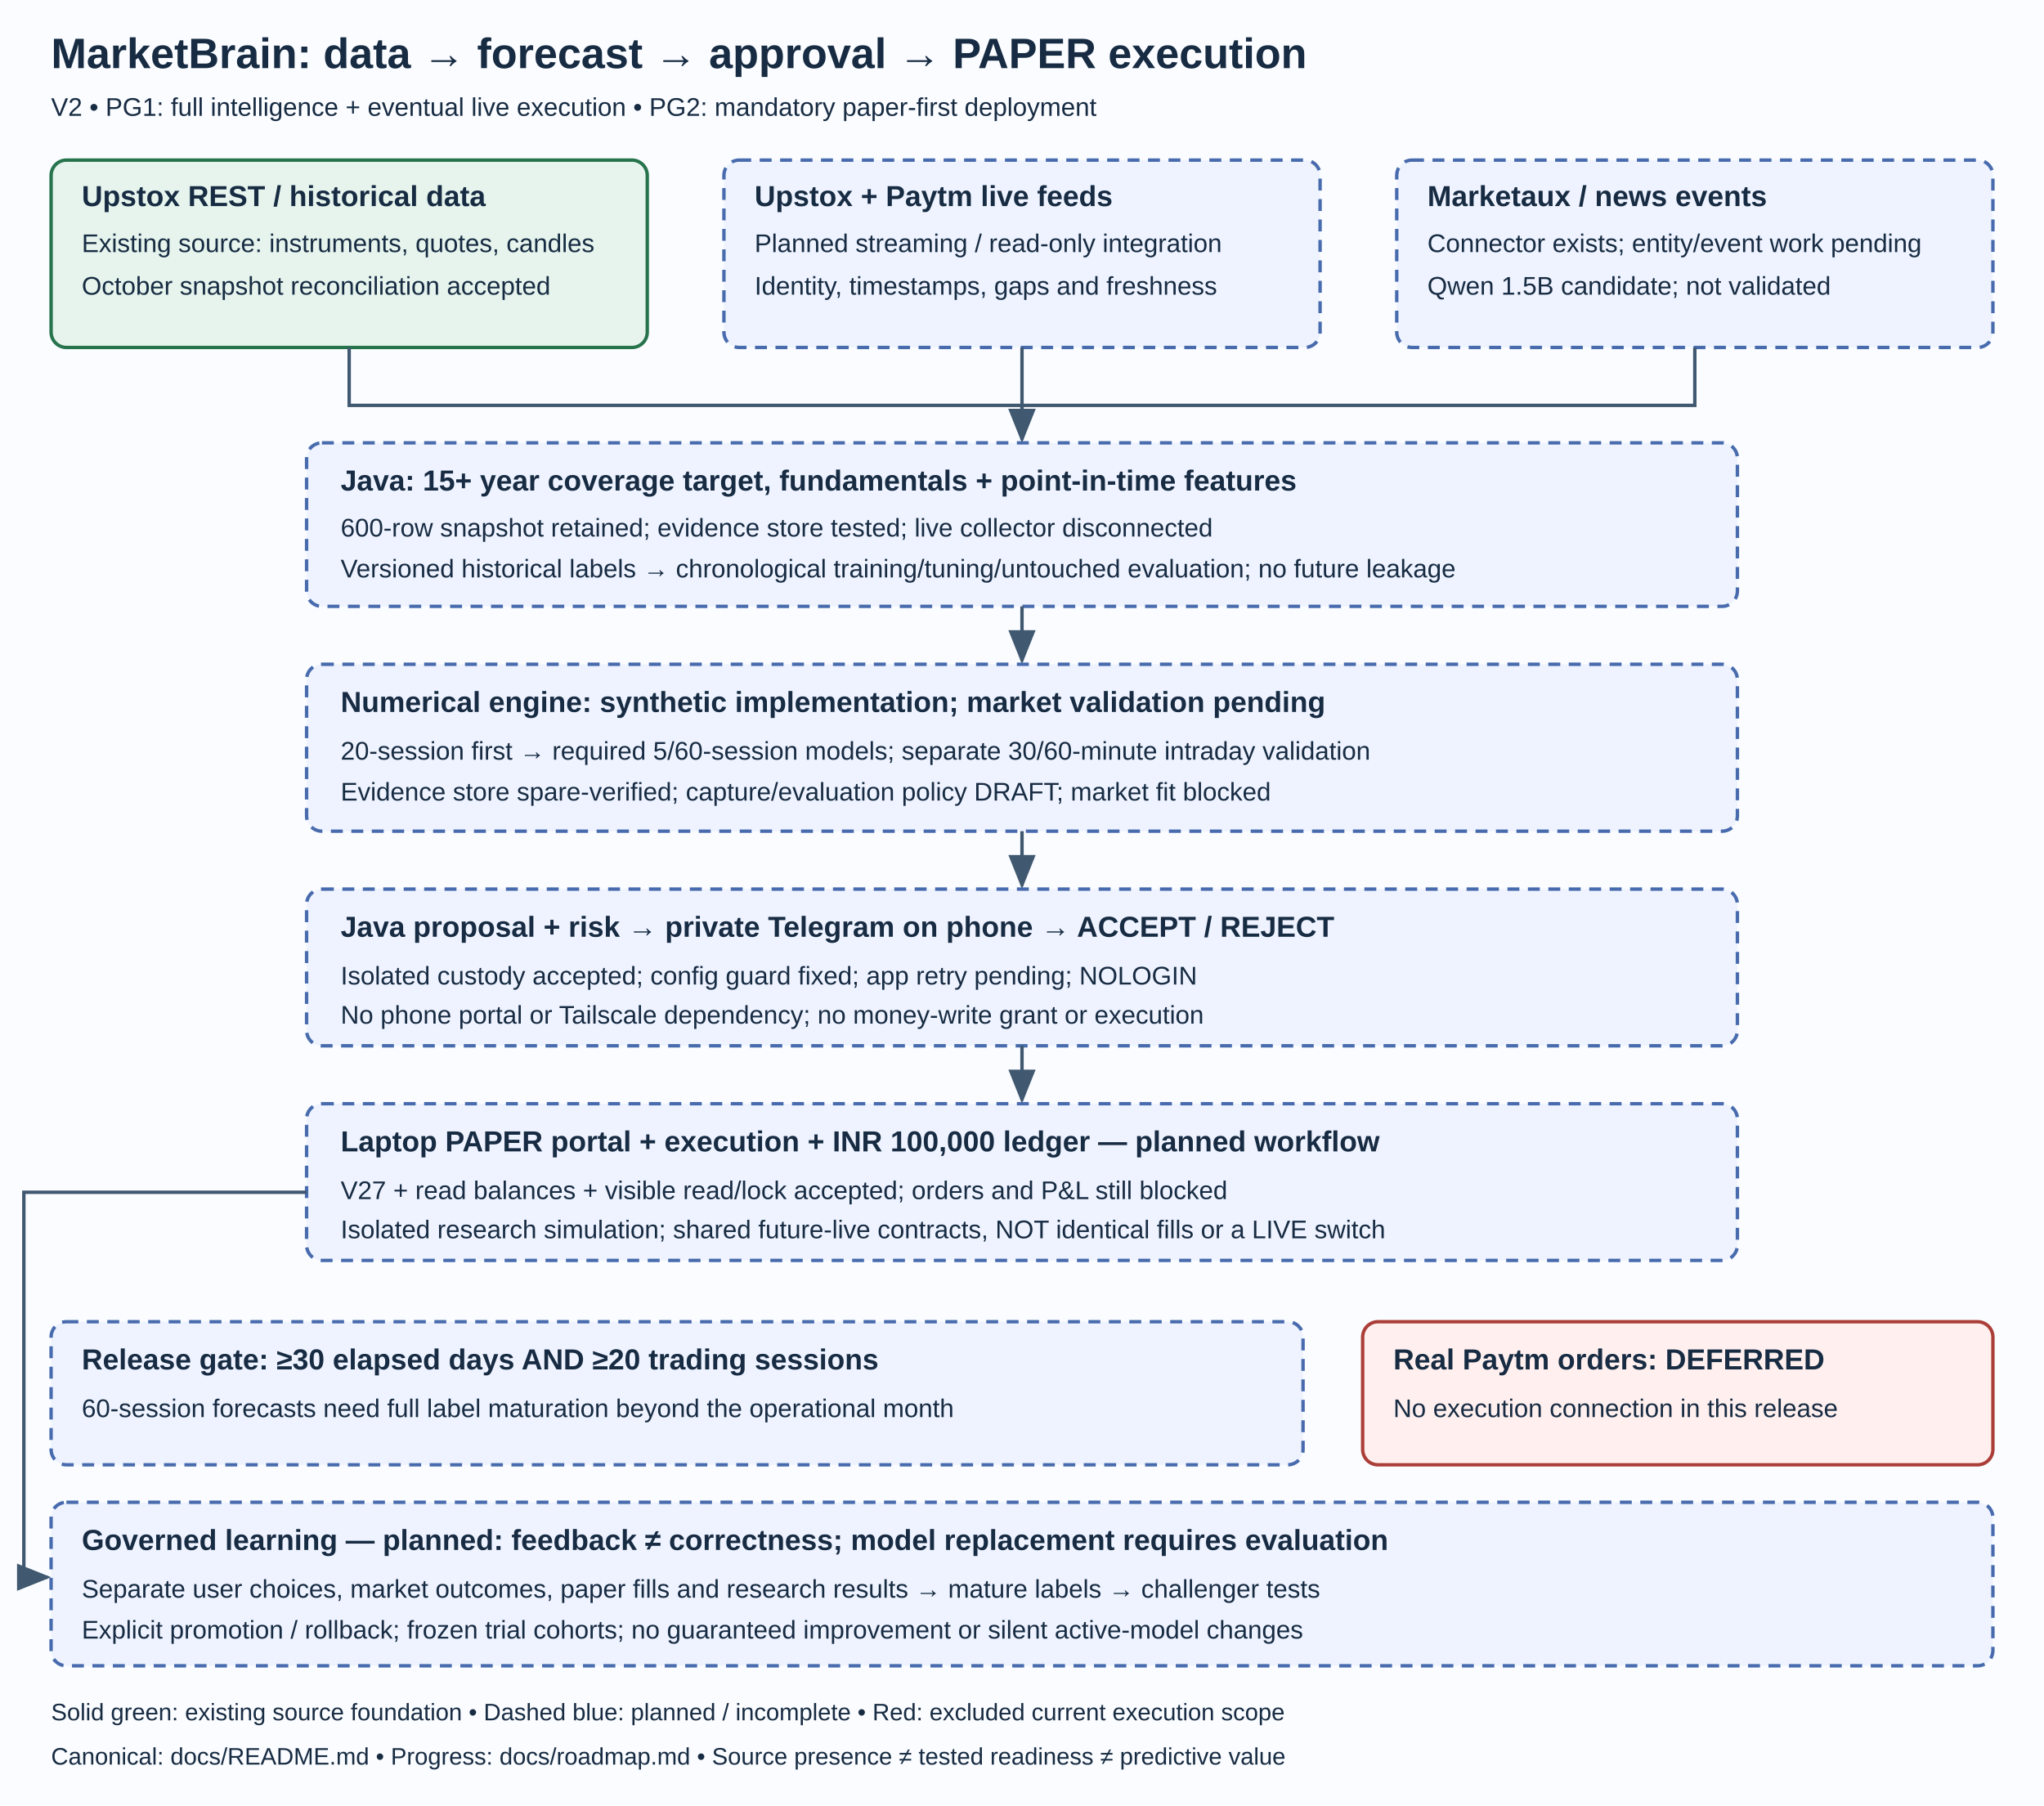
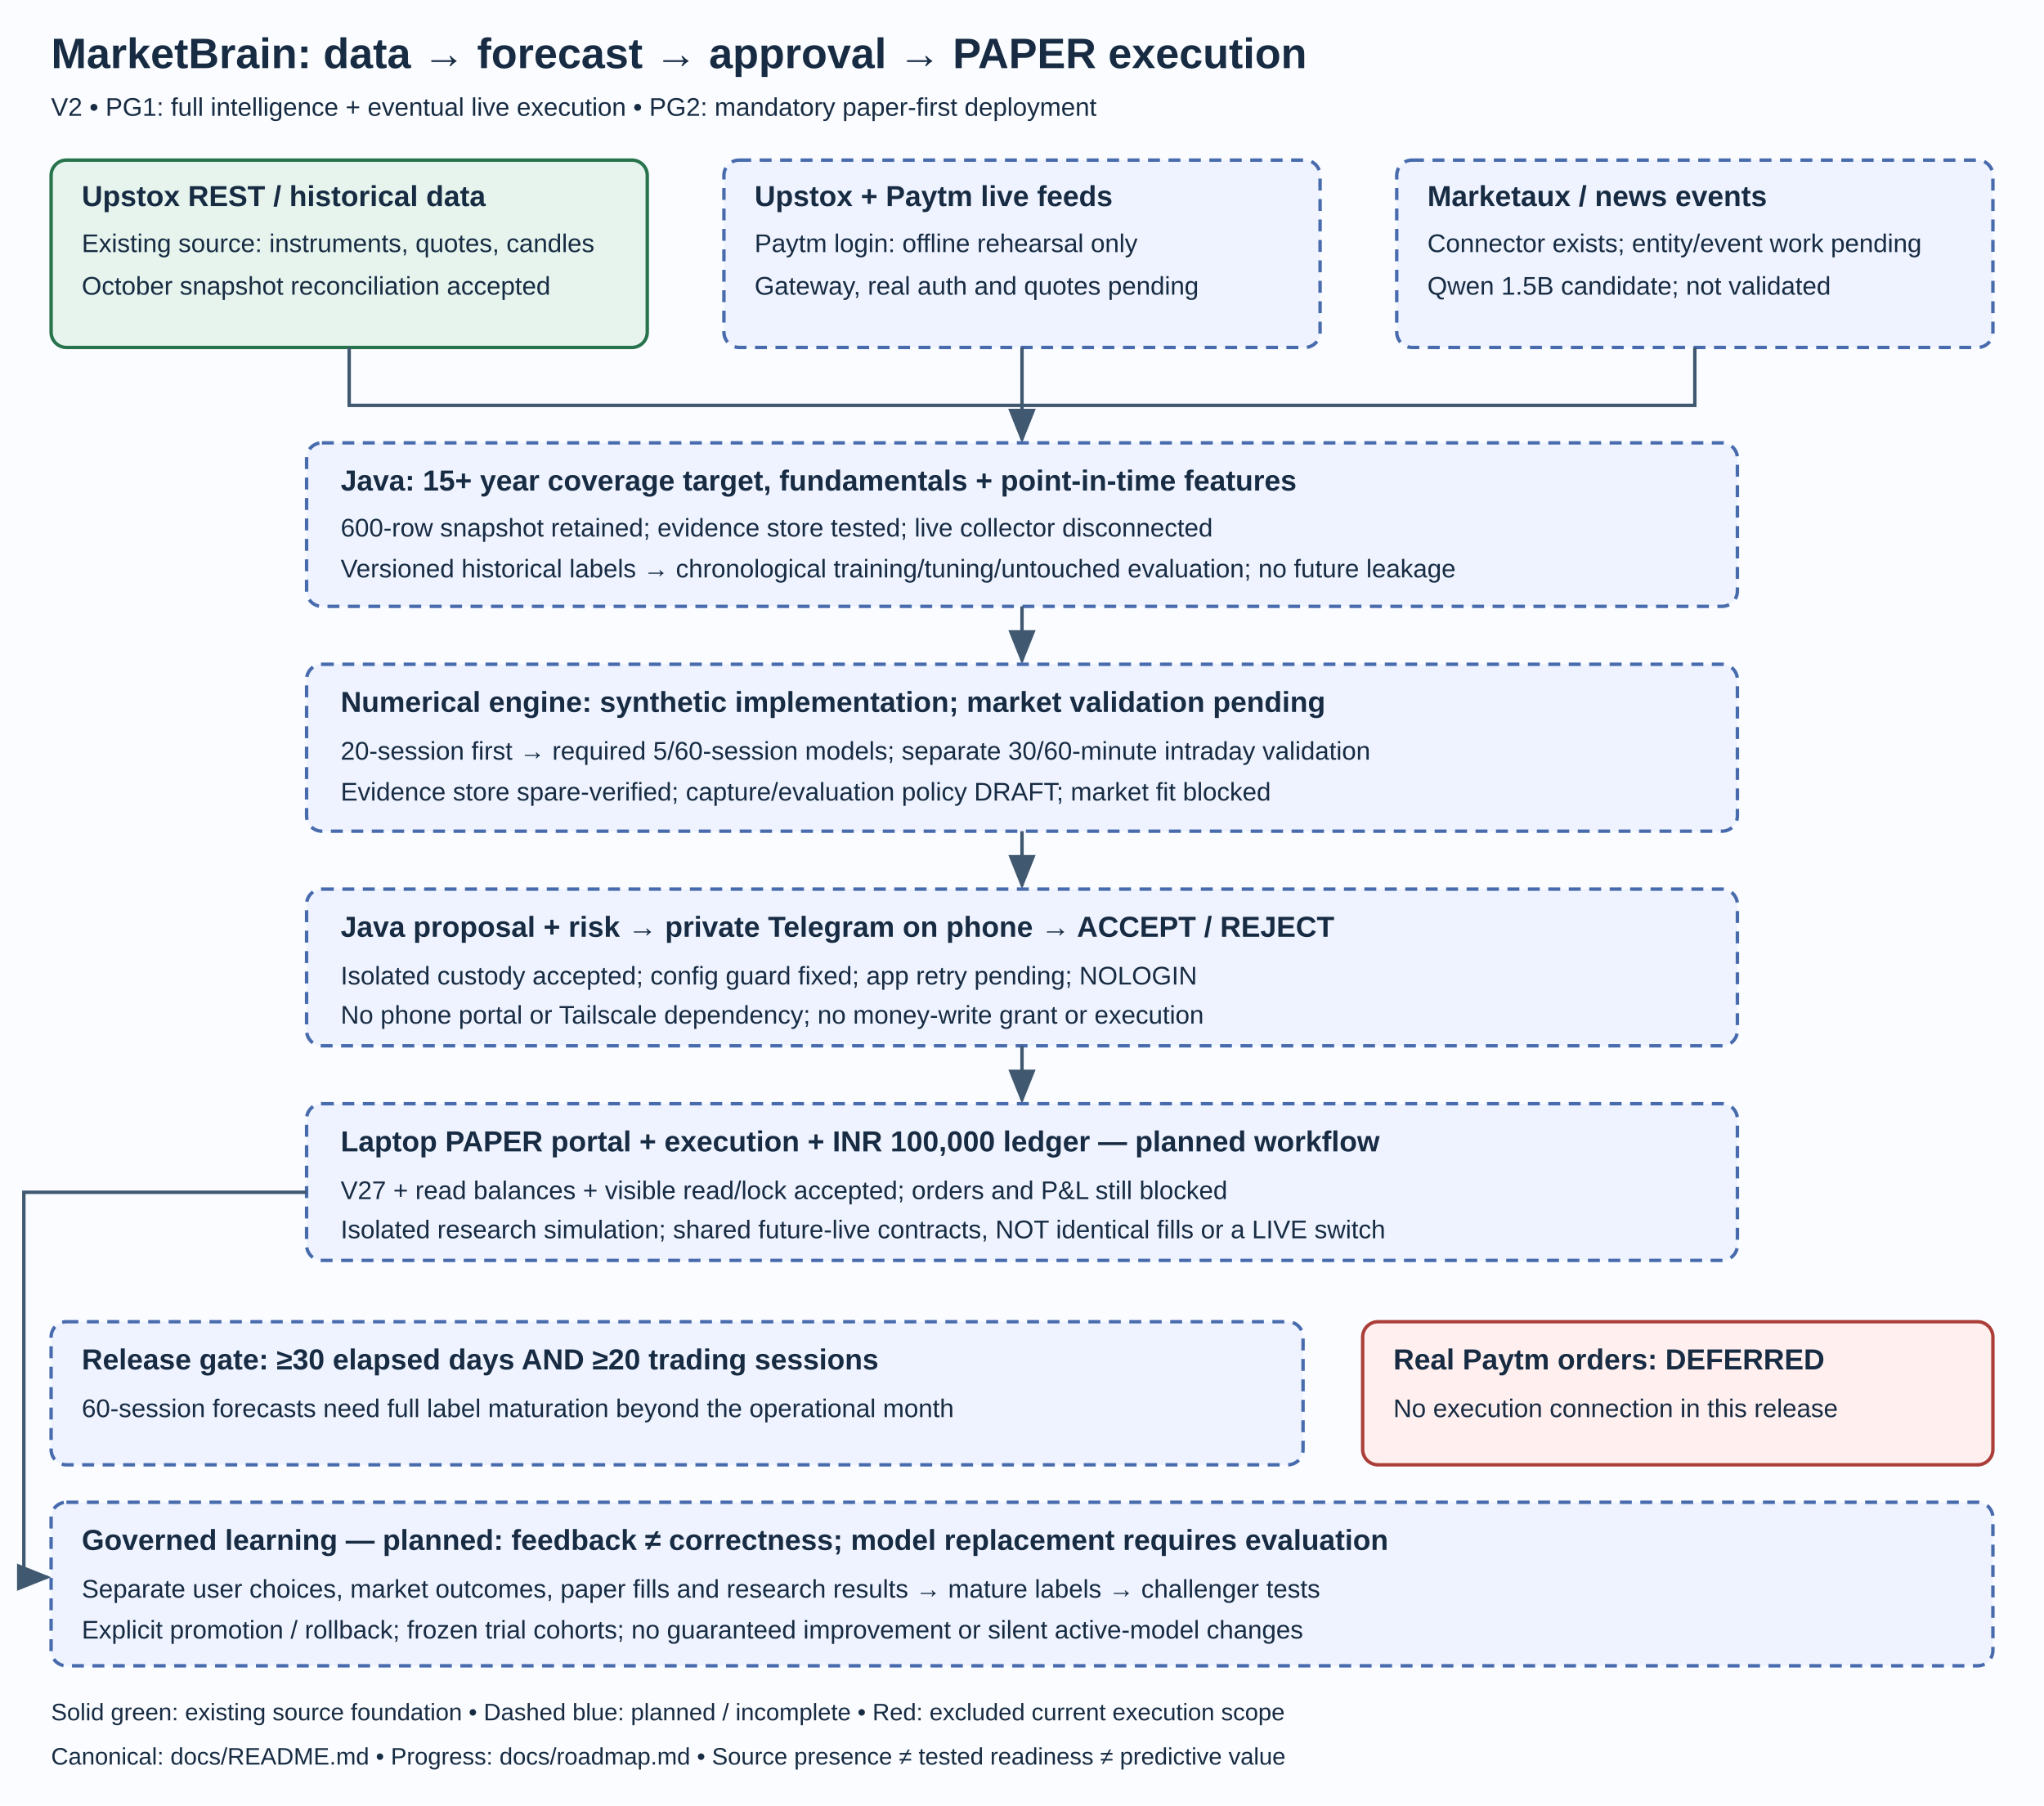
<svg xmlns="http://www.w3.org/2000/svg" width="1200" height="1060" viewBox="0 0 1200 1060" role="img" aria-labelledby="title desc">
  <defs>
    <marker id="arrow" markerWidth="10" markerHeight="8" refX="9" refY="4" orient="auto">
      <path d="M0,0 L10,4 L0,8 Z" fill="#405870" />
    </marker>
    <style>
      text { font-family: Arial, sans-serif; fill: #172b42; }
      .heading { font-size: 25px; font-weight: bold; }
      .label { font-size: 17px; font-weight: bold; }
      .body { font-size: 15px; }
      .small { font-size: 14px; }
      .existing { fill: #e6f4ed; stroke: #26734c; stroke-width: 2; }
      .planned { fill: #eef3ff; stroke: #486bad; stroke-width: 2; stroke-dasharray: 7 5; }
      .blocked { fill: #fff0ef; stroke: #ab3e38; stroke-width: 2; }
      .line { fill: none; stroke: #405870; stroke-width: 2; marker-end: url(#arrow); }
    </style>
  </defs>
  <rect width="1200" height="1060" fill="#fafcff" />
  <text x="30" y="40" class="heading">MarketBrain: data → forecast → approval → PAPER execution</text>
  <text x="30" y="68" class="body">V2 • PG1: full intelligence + eventual live execution • PG2: mandatory paper-first deployment</text>
  <rect x="30" y="94" width="350" height="110" rx="9" class="existing" />
  <text x="48" y="121" class="label">Upstox REST / historical data</text>
  <text x="48" y="148" class="body">Existing source: instruments, quotes, candles</text>
  <text x="48" y="173" class="body">October snapshot reconciliation accepted</text>
  <rect x="425" y="94" width="350" height="110" rx="9" class="planned" />
  <text x="443" y="121" class="label">Upstox + Paytm live feeds</text>
-   <text x="443" y="148" class="body">Planned streaming / read-only integration</text>
-   <text x="443" y="173" class="body">Identity, timestamps, gaps and freshness</text>
+   <text x="443" y="148" class="body">Paytm login: offline rehearsal only</text>
+   <text x="443" y="173" class="body">Gateway, real auth and quotes pending</text>
  <rect x="820" y="94" width="350" height="110" rx="9" class="planned" />
  <text x="838" y="121" class="label">Marketaux / news events</text>
  <text x="838" y="148" class="body">Connector exists; entity/event work pending</text>
  <text x="838" y="173" class="body">Qwen 1.5B candidate; not validated</text>
  <path d="M205 204 V238 H600 V258" class="line" />
  <path d="M600 204 V258" class="line" />
  <path d="M995 204 V238 H600" fill="none" stroke="#405870" stroke-width="2" />
  <rect x="180" y="260" width="840" height="96" rx="9" class="planned" />
  <text x="200" y="288" class="label">Java: 15+ year coverage target, fundamentals + point-in-time features</text>
  <text x="200" y="315" class="body">600-row snapshot retained; evidence store tested; live collector disconnected</text>
  <text x="200" y="339" class="body">Versioned historical labels → chronological training/tuning/untouched evaluation; no future leakage</text>
  <path d="M600 356 V388" class="line" />
  <rect x="180" y="390" width="840" height="98" rx="9" class="planned" />
  <text x="200" y="418" class="label">Numerical engine: synthetic implementation; market validation pending</text>
  <text x="200" y="446" class="body">20-session first → required 5/60-session models; separate 30/60-minute intraday validation</text>
  <text x="200" y="470" class="body">Evidence store spare-verified; capture/evaluation policy DRAFT; market fit blocked</text>
  <path d="M600 488 V520" class="line" />
  <rect x="180" y="522" width="840" height="92" rx="9" class="planned" />
  <text x="200" y="550" class="label">Java proposal + risk → private Telegram on phone → ACCEPT / REJECT</text>
  <text x="200" y="578" class="body">Isolated custody accepted; config guard fixed; app retry pending; NOLOGIN</text>
  <text x="200" y="601" class="body">No phone portal or Tailscale dependency; no money-write grant or execution</text>
  <path d="M600 614 V646" class="line" />
  <rect x="180" y="648" width="840" height="92" rx="9" class="planned" />
  <text x="200" y="676" class="label">Laptop PAPER portal + execution + INR 100,000 ledger — planned workflow</text>
  <text x="200" y="704" class="body">V27 + read balances + visible read/lock accepted; orders and P&amp;L still blocked</text>
  <text x="200" y="727" class="body">Isolated research simulation; shared future-live contracts, NOT identical fills or a LIVE switch</text>
  <rect x="30" y="776" width="735" height="84" rx="9" class="planned" />
  <text x="48" y="804" class="label">Release gate: ≥30 elapsed days AND ≥20 trading sessions</text>
  <text x="48" y="832" class="body">60-session forecasts need full label maturation beyond the operational month</text>
  <rect x="800" y="776" width="370" height="84" rx="9" class="blocked" />
  <text x="818" y="804" class="label">Real Paytm orders: DEFERRED</text>
  <text x="818" y="832" class="body">No execution connection in this release</text>
  <path d="M180 700 H14 V926 H28" class="line" />
  <rect x="30" y="882" width="1140" height="96" rx="9" class="planned" />
  <text x="48" y="910" class="label">Governed learning — planned: feedback ≠ correctness; model replacement requires evaluation</text>
  <text x="48" y="938" class="body">Separate user choices, market outcomes, paper fills and research results → mature labels → challenger tests</text>
  <text x="48" y="962" class="body">Explicit promotion / rollback; frozen trial cohorts; no guaranteed improvement or silent active-model changes</text>
  <text x="30" y="1010" class="small">Solid green: existing source foundation • Dashed blue: planned / incomplete • Red: excluded current execution scope</text>
  <text x="30" y="1036" class="small">Canonical: docs/README.md • Progress: docs/roadmap.md • Source presence ≠ tested readiness ≠ predictive value</text>
</svg>
